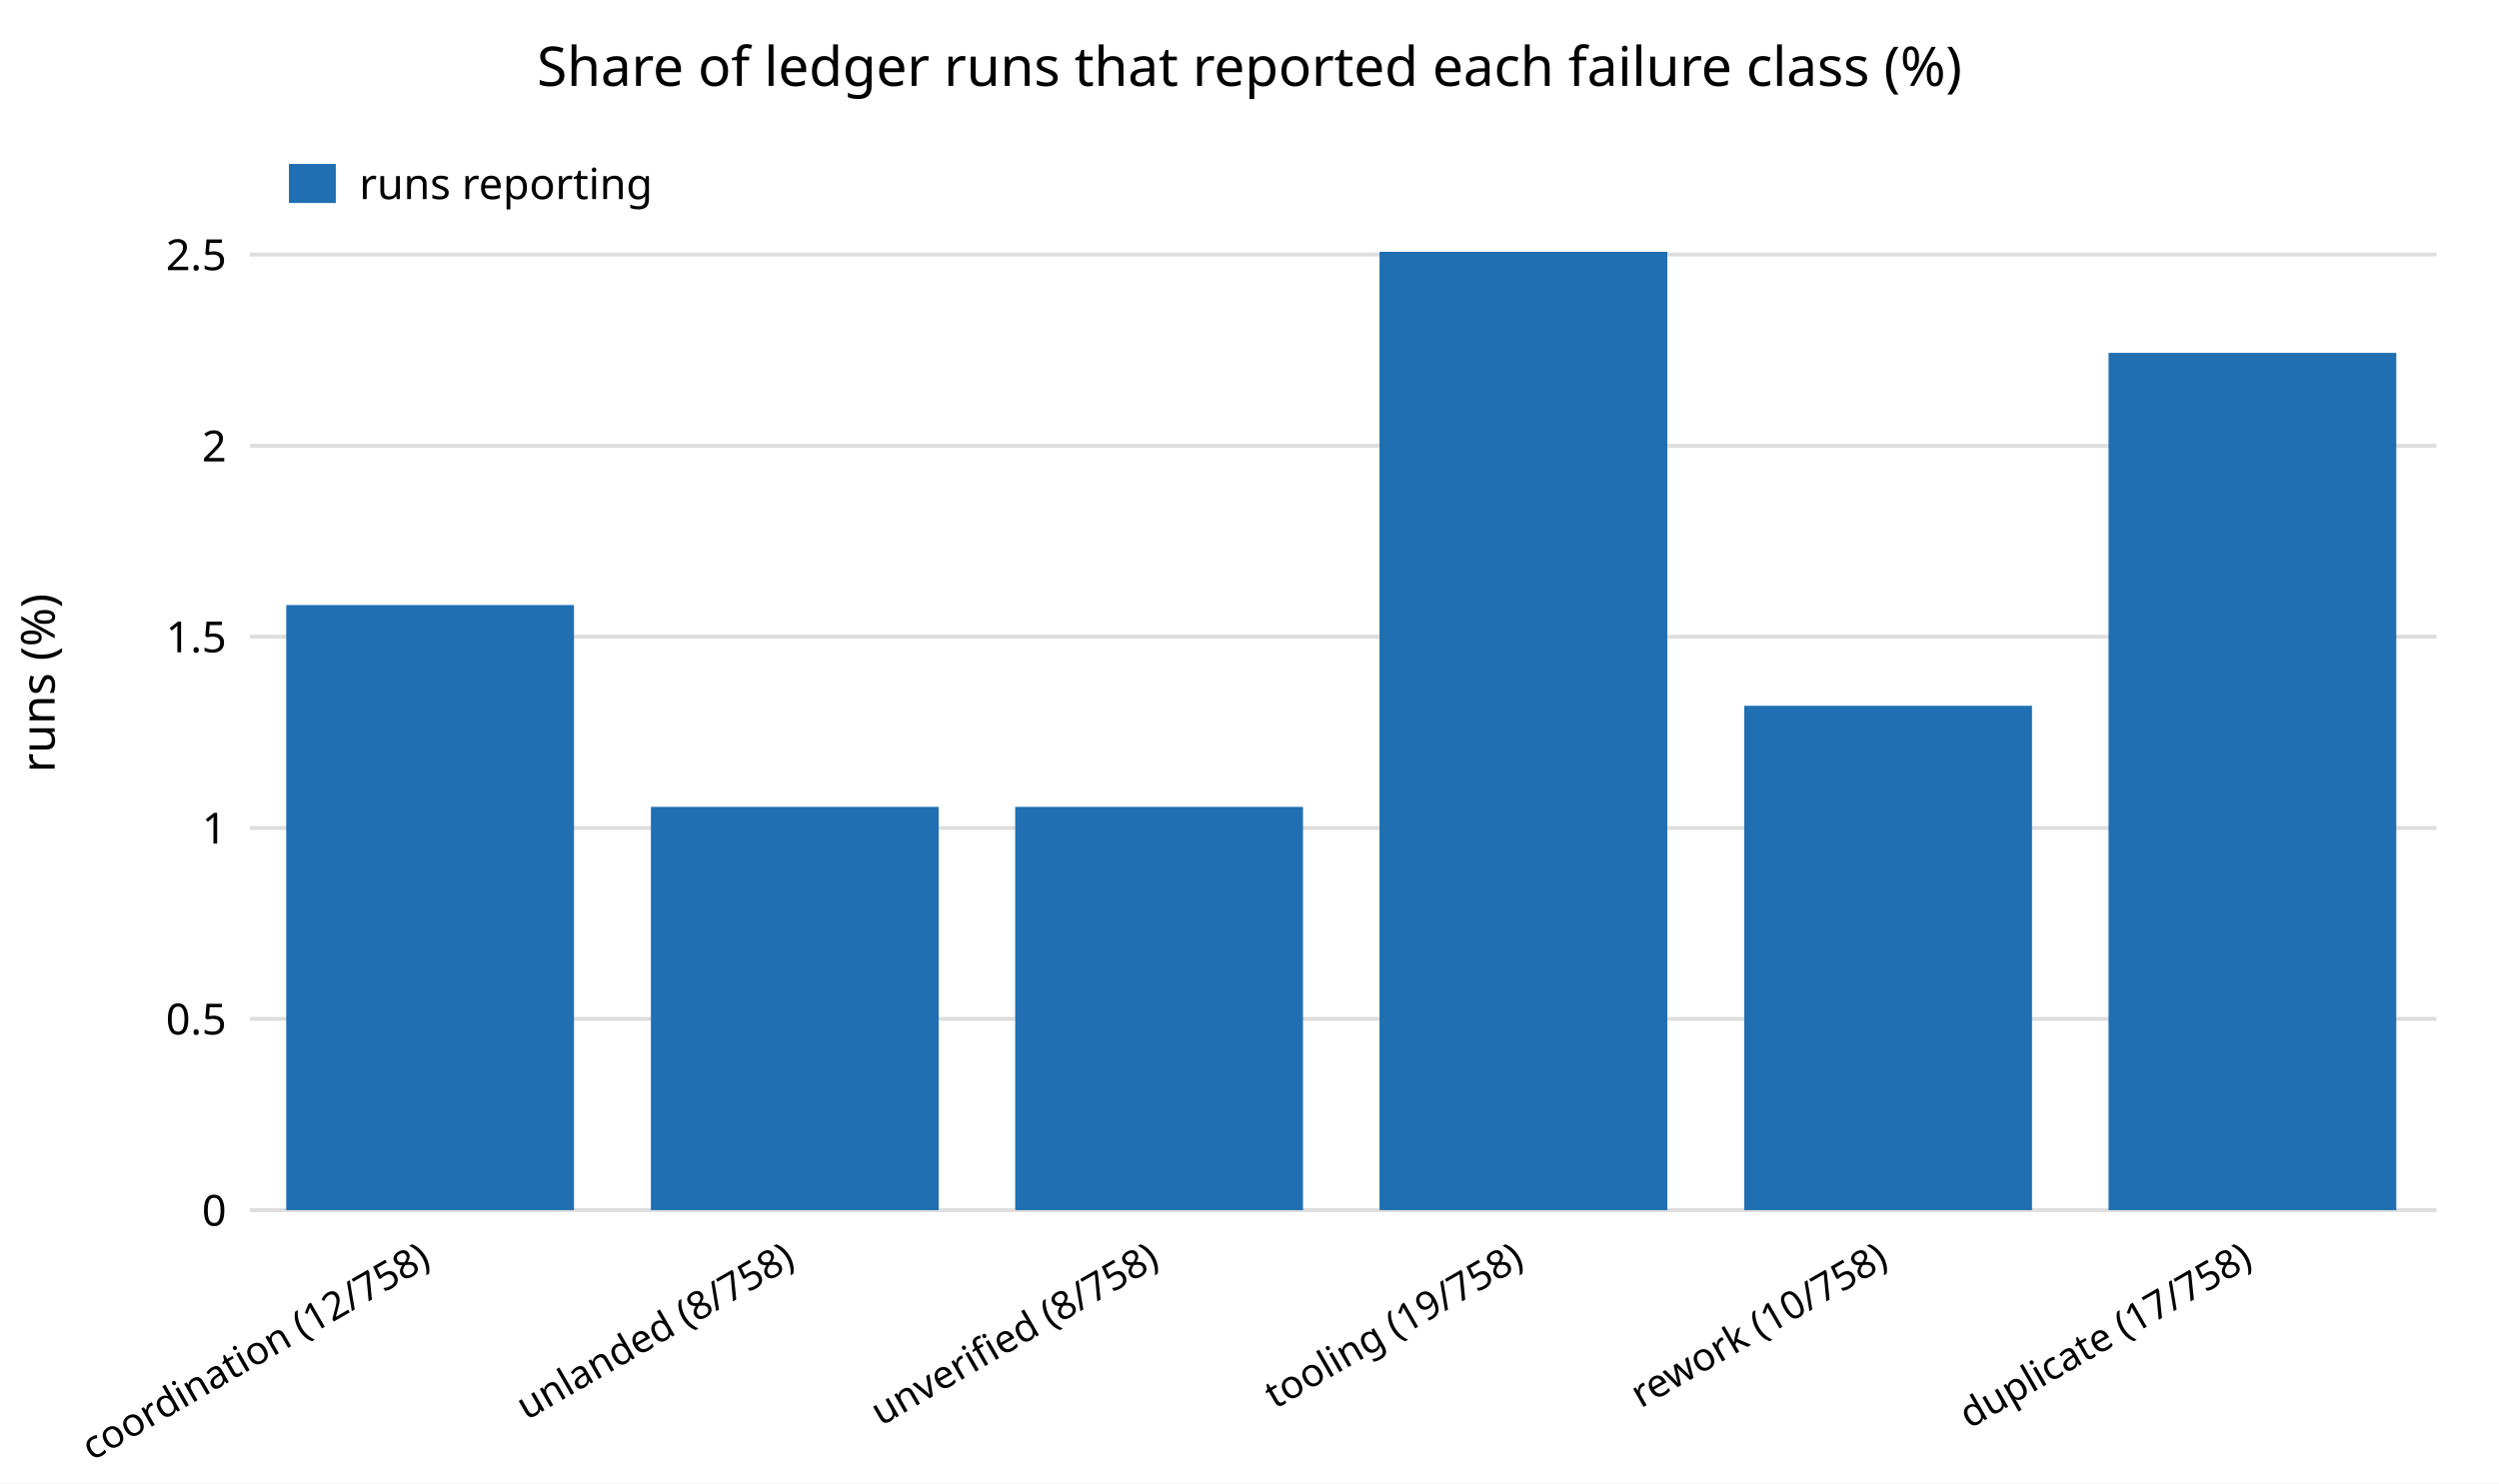
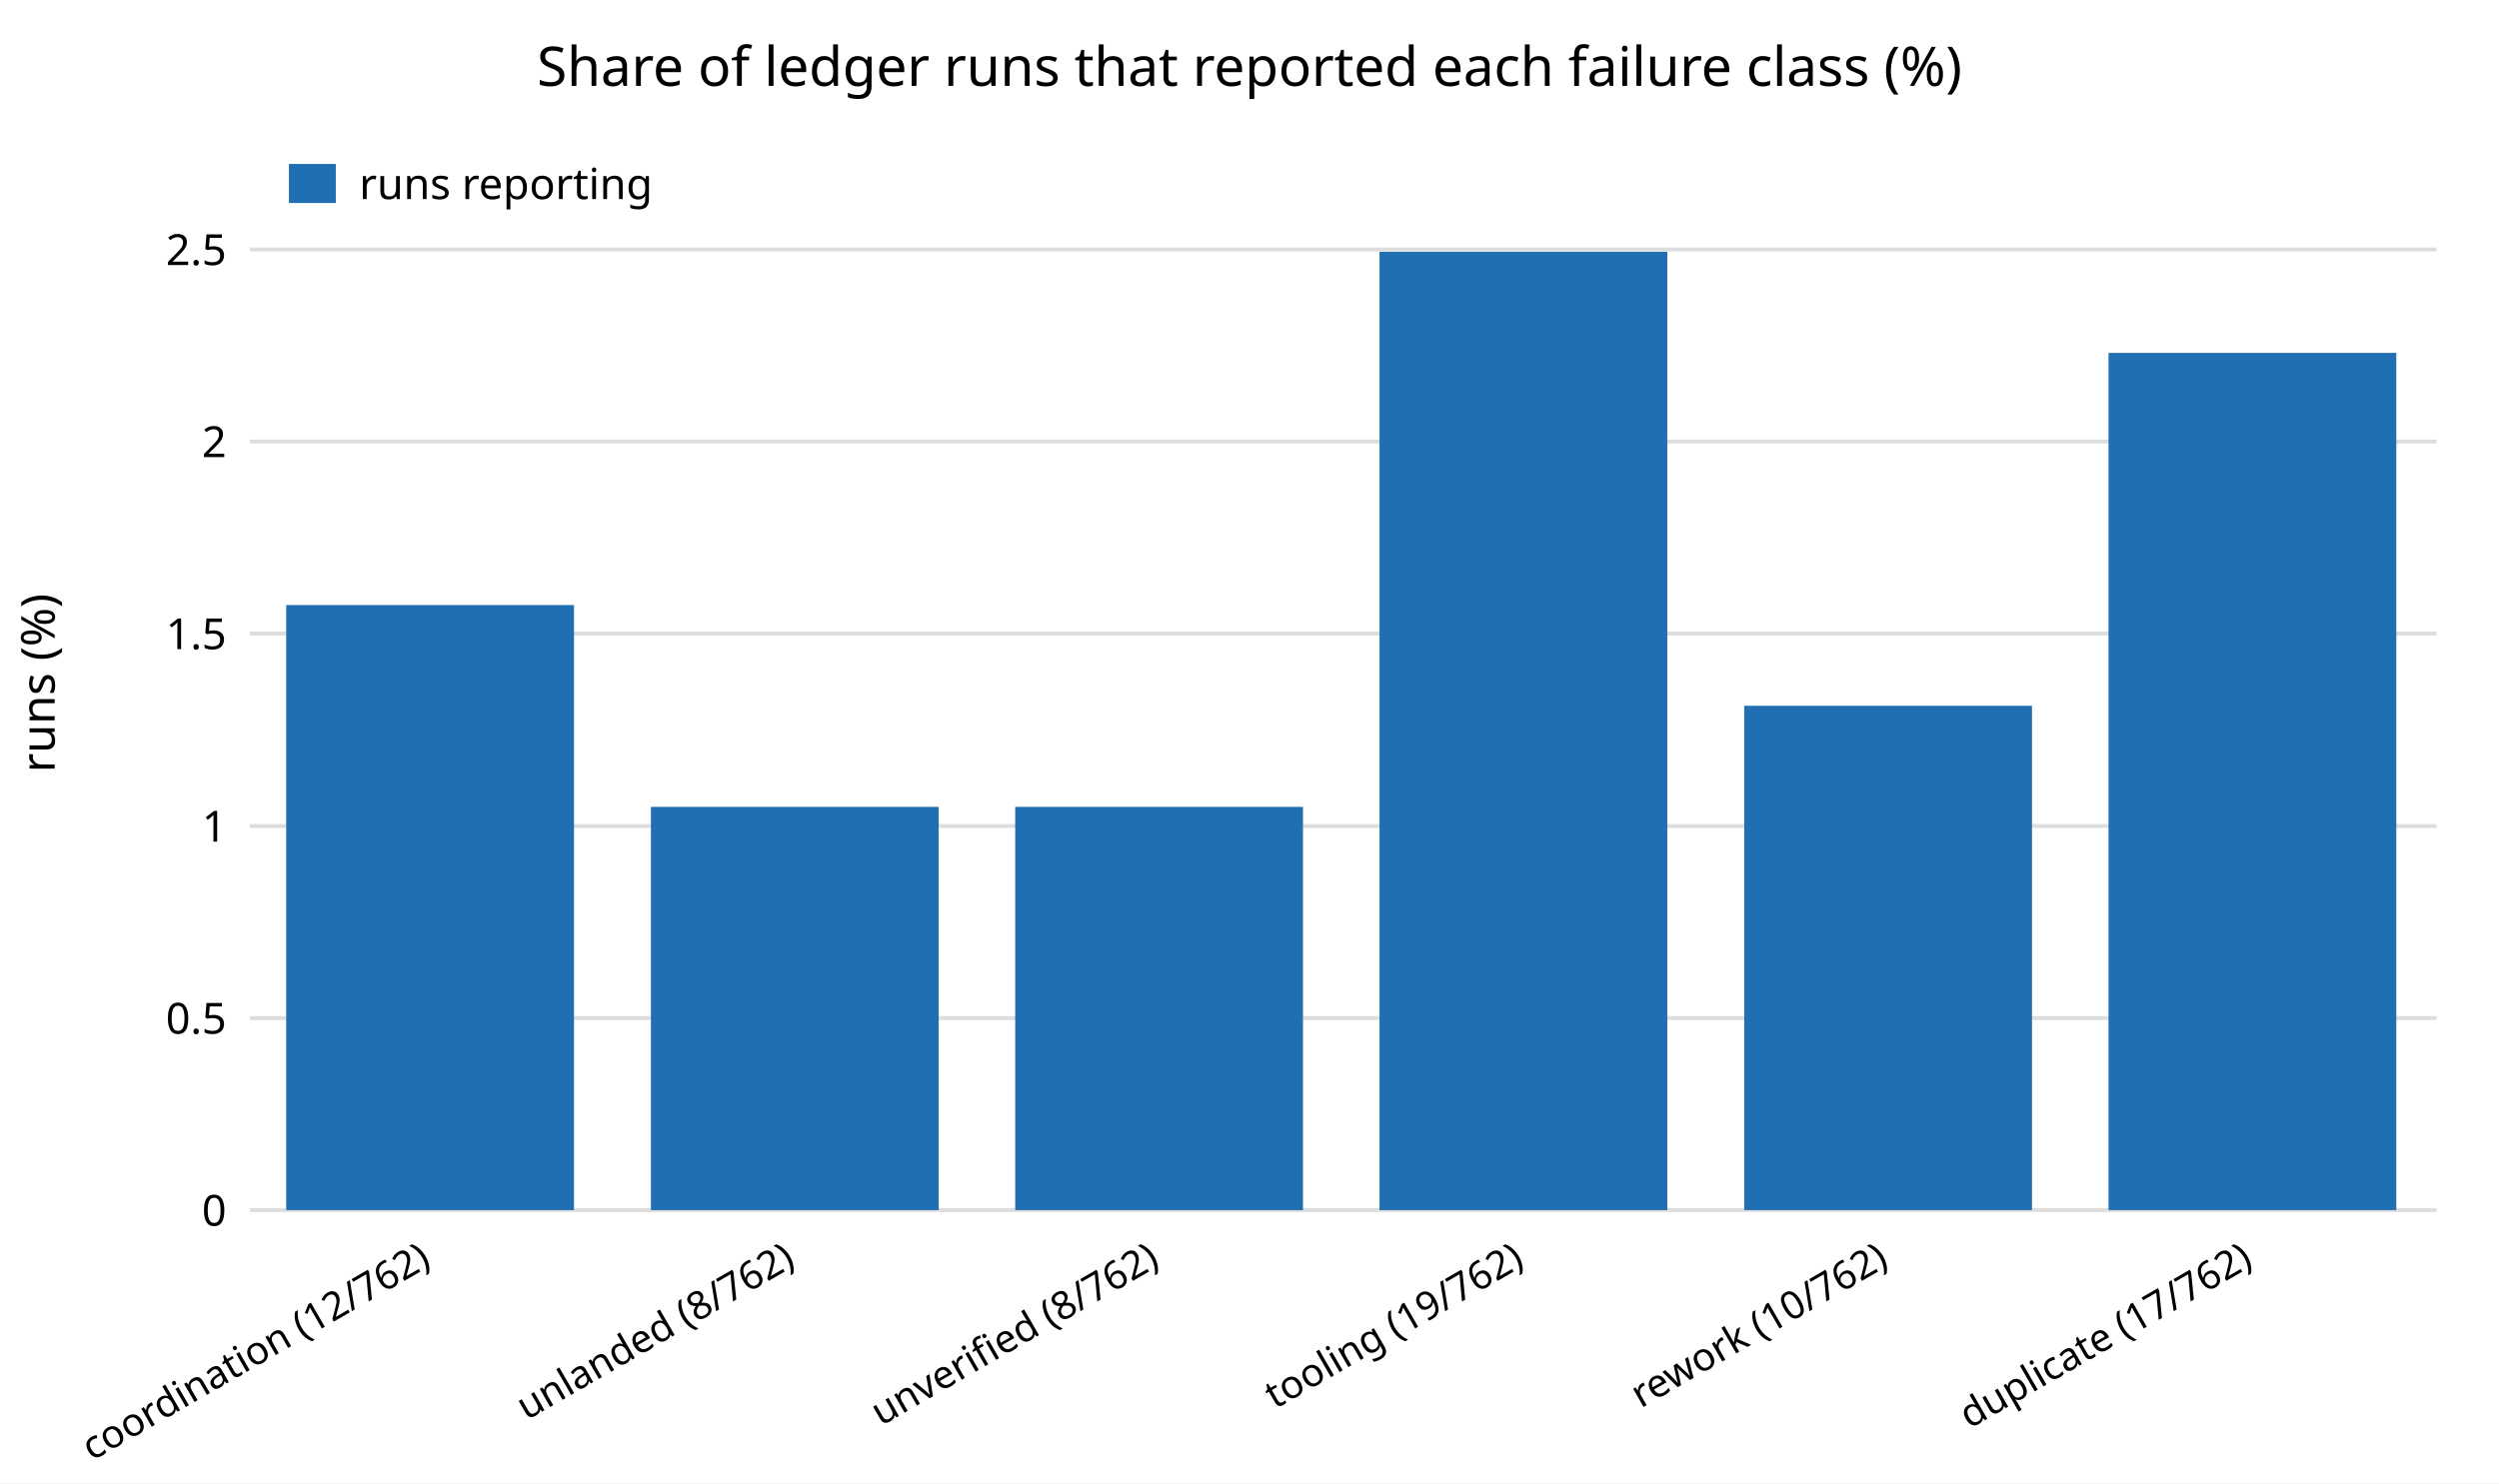
<svg xmlns="http://www.w3.org/2000/svg" viewBox="0 0 640 380" role="img" aria-label="Share of run-ledger rows whose error notes match each failure class">
  <rect width="640" height="380" fill="#fff" />
  <text x="320.0" y="22" text-anchor="middle" font-family="sans-serif" font-size="14">Share of ledger runs that reported each failure class (%)</text>
  <line x1="64" x2="624" y1="310.0" y2="310.0" stroke="#ddd" />
  <text x="58" y="314.0" text-anchor="end" font-family="sans-serif" font-size="11">0</text>
-   <line x1="64" x2="624" y1="261.0" y2="261.0" stroke="#ddd" />
-   <text x="58" y="265.0" text-anchor="end" font-family="sans-serif" font-size="11">0.5</text>
-   <line x1="64" x2="624" y1="212.1" y2="212.1" stroke="#ddd" />
-   <text x="58" y="216.1" text-anchor="end" font-family="sans-serif" font-size="11">1</text>
-   <line x1="64" x2="624" y1="163.1" y2="163.1" stroke="#ddd" />
-   <text x="58" y="167.1" text-anchor="end" font-family="sans-serif" font-size="11">1.5</text>
-   <line x1="64" x2="624" y1="114.2" y2="114.2" stroke="#ddd" />
-   <text x="58" y="118.2" text-anchor="end" font-family="sans-serif" font-size="11">2</text>
-   <line x1="64" x2="624" y1="65.2" y2="65.2" stroke="#ddd" />
-   <text x="58" y="69.2" text-anchor="end" font-family="sans-serif" font-size="11">2.5</text>
+   <line x1="64" x2="624" y1="260.8" y2="260.8" stroke="#ddd" />
+   <text x="58" y="264.8" text-anchor="end" font-family="sans-serif" font-size="11">0.5</text>
+   <line x1="64" x2="624" y1="211.6" y2="211.6" stroke="#ddd" />
+   <text x="58" y="215.6" text-anchor="end" font-family="sans-serif" font-size="11">1</text>
+   <line x1="64" x2="624" y1="162.3" y2="162.3" stroke="#ddd" />
+   <text x="58" y="166.3" text-anchor="end" font-family="sans-serif" font-size="11">1.5</text>
+   <line x1="64" x2="624" y1="113.1" y2="113.1" stroke="#ddd" />
+   <text x="58" y="117.1" text-anchor="end" font-family="sans-serif" font-size="11">2</text>
+   <line x1="64" x2="624" y1="63.9" y2="63.9" stroke="#ddd" />
+   <text x="58" y="67.9" text-anchor="end" font-family="sans-serif" font-size="11">2.5</text>
  <text x="14" y="175.0" text-anchor="middle" font-family="sans-serif" font-size="12" transform="rotate(-90 14 175.0)">runs (%)</text>
-   <text x="110.7" y="324" text-anchor="end" font-family="sans-serif" font-size="10" transform="rotate(-30 110.7 324)">coordination (12/758)</text>
+   <text x="110.7" y="324" text-anchor="end" font-family="sans-serif" font-size="10" transform="rotate(-30 110.7 324)">coordination (12/762)</text>
  <rect x="73.3" y="155.0" width="73.7" height="155.0" fill="#1f6fb2" />
-   <text x="204.0" y="324" text-anchor="end" font-family="sans-serif" font-size="10" transform="rotate(-30 204.0 324)">unlanded (8/758)</text>
+   <text x="204.0" y="324" text-anchor="end" font-family="sans-serif" font-size="10" transform="rotate(-30 204.0 324)">unlanded (8/762)</text>
  <rect x="166.7" y="206.7" width="73.7" height="103.3" fill="#1f6fb2" />
-   <text x="297.3" y="324" text-anchor="end" font-family="sans-serif" font-size="10" transform="rotate(-30 297.3 324)">unverified (8/758)</text>
+   <text x="297.3" y="324" text-anchor="end" font-family="sans-serif" font-size="10" transform="rotate(-30 297.3 324)">unverified (8/762)</text>
  <rect x="260.0" y="206.7" width="73.7" height="103.3" fill="#1f6fb2" />
-   <text x="390.7" y="324" text-anchor="end" font-family="sans-serif" font-size="10" transform="rotate(-30 390.7 324)">tooling (19/758)</text>
+   <text x="390.7" y="324" text-anchor="end" font-family="sans-serif" font-size="10" transform="rotate(-30 390.7 324)">tooling (19/762)</text>
  <rect x="353.3" y="64.5" width="73.7" height="245.5" fill="#1f6fb2" />
-   <text x="484.0" y="324" text-anchor="end" font-family="sans-serif" font-size="10" transform="rotate(-30 484.0 324)">rework (10/758)</text>
+   <text x="484.0" y="324" text-anchor="end" font-family="sans-serif" font-size="10" transform="rotate(-30 484.0 324)">rework (10/762)</text>
  <rect x="446.7" y="180.8" width="73.7" height="129.2" fill="#1f6fb2" />
-   <text x="577.3" y="324" text-anchor="end" font-family="sans-serif" font-size="10" transform="rotate(-30 577.3 324)">duplicate (17/758)</text>
+   <text x="577.3" y="324" text-anchor="end" font-family="sans-serif" font-size="10" transform="rotate(-30 577.3 324)">duplicate (17/762)</text>
  <rect x="540.0" y="90.4" width="73.7" height="219.6" fill="#1f6fb2" />
  <rect x="74" y="42" width="12" height="10" fill="#1f6fb2" />
  <text x="92" y="51" font-family="sans-serif" font-size="11">runs reporting</text>
</svg>
